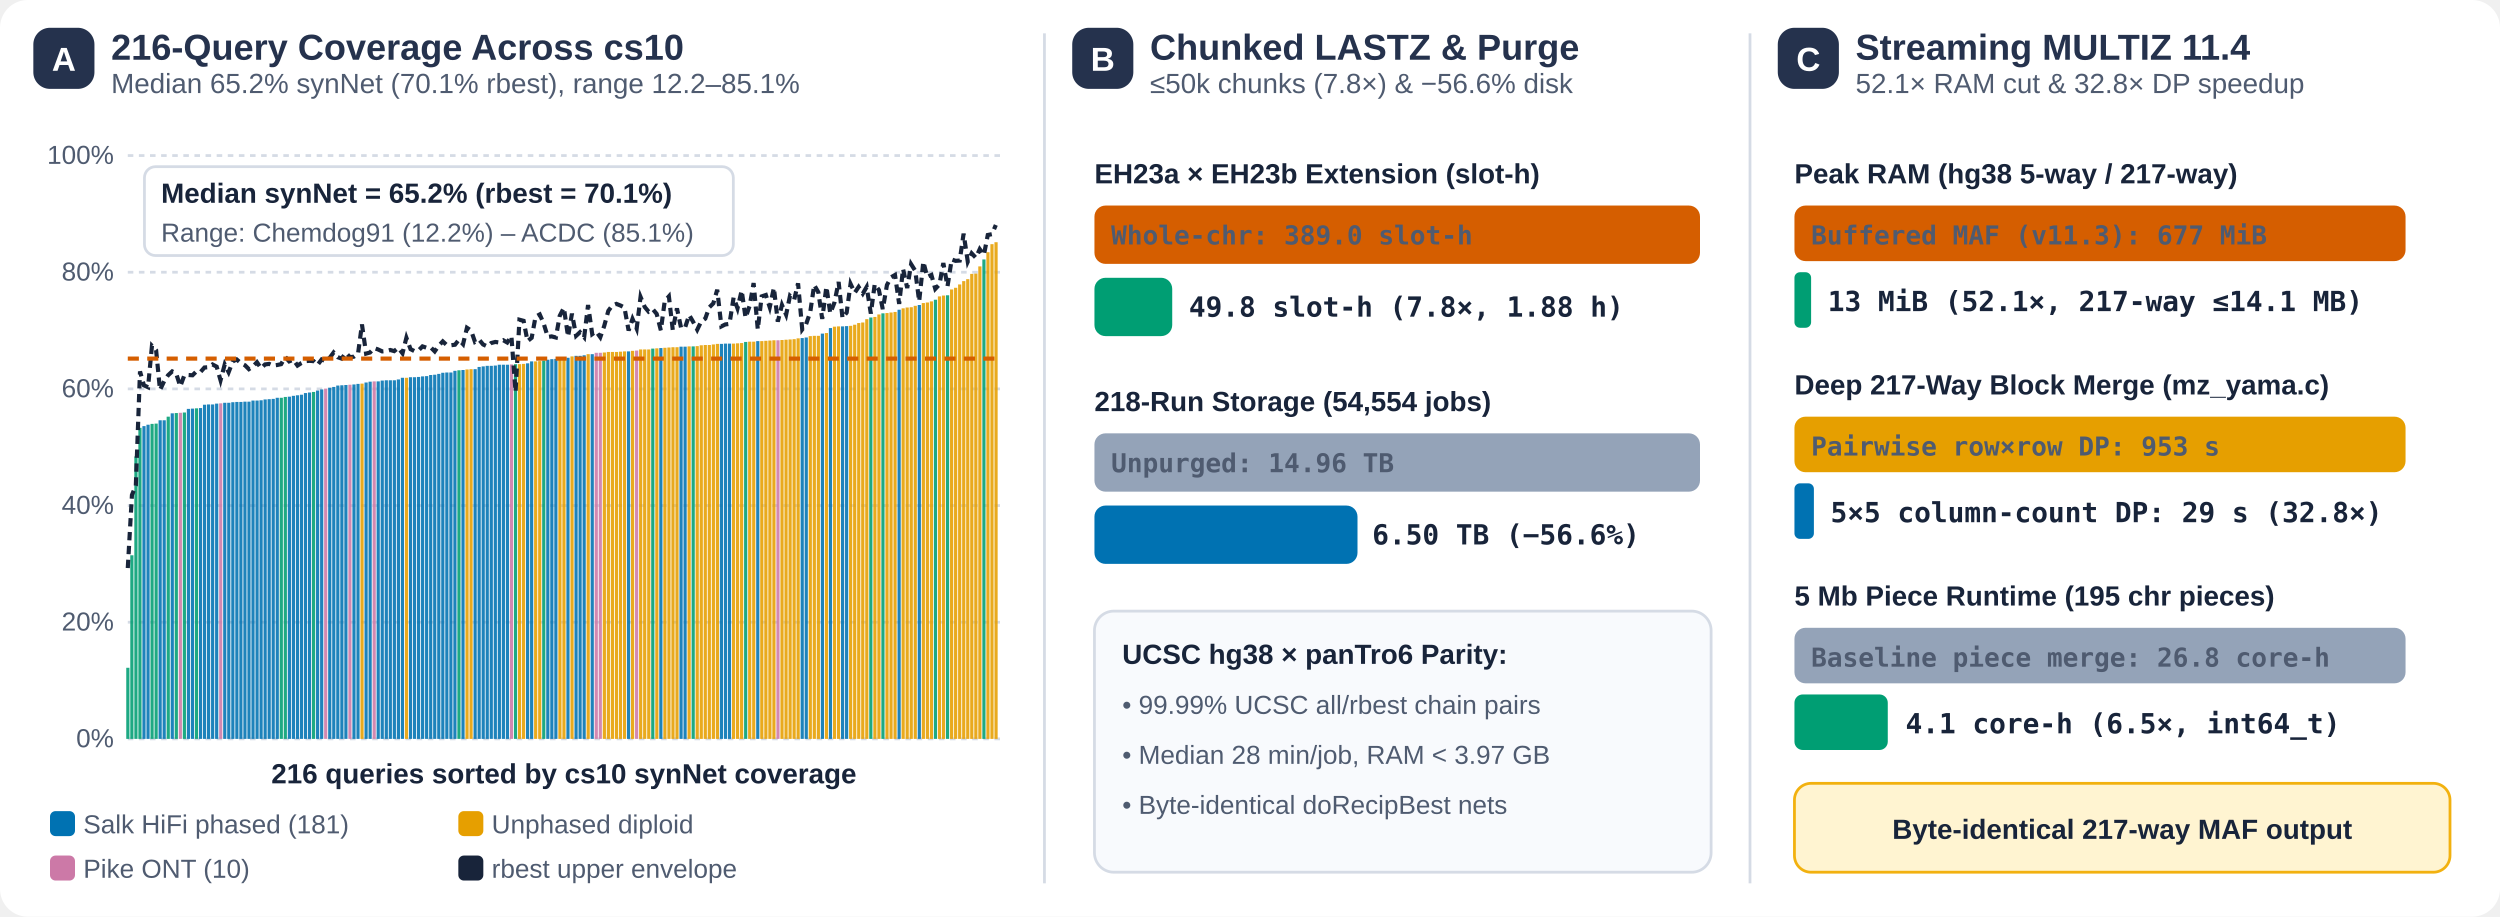
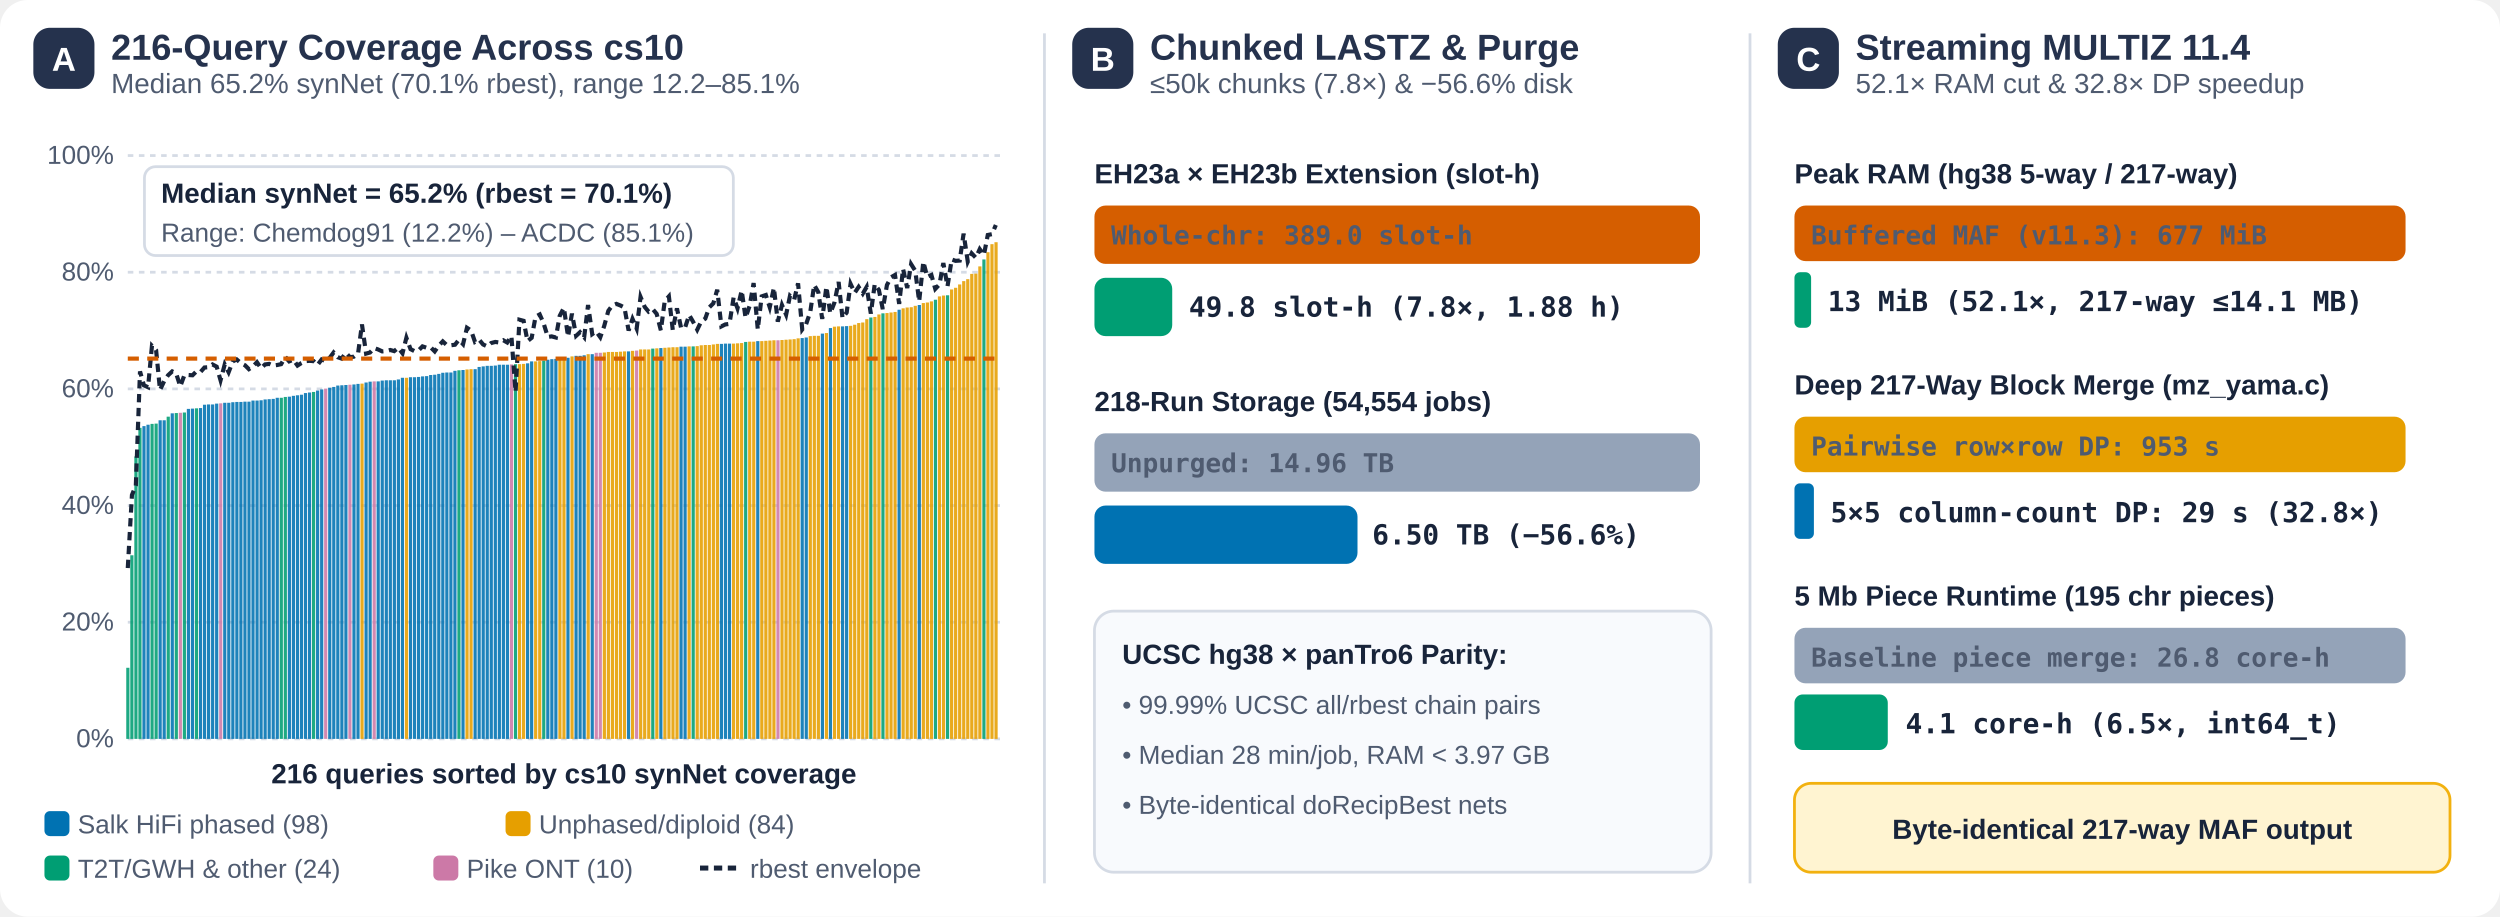
<svg xmlns="http://www.w3.org/2000/svg" viewBox="0 0 900 330" width="100%" height="100%">
  <style>
  text { font-family: "Atkinson Hyperlegible Next", "Helvetica Neue", Arial, sans-serif; fill: #18243a; }
  .mono { font-family: "Atkinson Hyperlegible Mono", "SFMono-Regular", Consolas, monospace; }
  .title { font-size: 13px; font-weight: 800; fill: #25324d; }
  .sub { font-size: 10px; fill: #4f5b70; }
  .lbl { font-size: 10px; font-weight: 600; fill: #18243a; }
  .ax { font-size: 9.4px; fill: #4f5b70; }
  .badge { font-size: 12px; font-weight: 800; fill: #ffffff; }
</style>
  <rect x="0" y="0" width="900" height="330" rx="10" fill="#ffffff" />
  <rect x="12" y="10" width="22" height="22" rx="6" fill="#25324d" />
  <text x="23" y="25.5" text-anchor="middle" class="badge">A</text>
  <text x="40" y="21.5" class="title">216-Query Coverage Across cs10</text>
  <text x="40" y="33.5" class="sub">Median 65.2% synNet (70.1% rbest), range 12.2–85.1%</text>
  <line x1="46" y1="266.0" x2="360" y2="266.0" stroke="#d5dbe5" stroke-dasharray="2,2" />
  <text x="41" y="269.0" text-anchor="end" class="ax">0%</text>
  <line x1="46" y1="224.0" x2="360" y2="224.0" stroke="#d5dbe5" stroke-dasharray="2,2" />
  <text x="41" y="227.0" text-anchor="end" class="ax">20%</text>
  <line x1="46" y1="182.0" x2="360" y2="182.0" stroke="#d5dbe5" stroke-dasharray="2,2" />
  <text x="41" y="185.0" text-anchor="end" class="ax">40%</text>
  <line x1="46" y1="140.0" x2="360" y2="140.0" stroke="#d5dbe5" stroke-dasharray="2,2" />
  <text x="41" y="143.0" text-anchor="end" class="ax">60%</text>
  <line x1="46" y1="98.0" x2="360" y2="98.0" stroke="#d5dbe5" stroke-dasharray="2,2" />
  <text x="41" y="101.0" text-anchor="end" class="ax">80%</text>
  <line x1="46" y1="56.0" x2="360" y2="56.0" stroke="#d5dbe5" stroke-dasharray="2,2" />
  <text x="41" y="59.0" text-anchor="end" class="ax">100%</text>
  <rect x="45.45" y="240.4" width="1.15" height="25.6" fill="#009E73" opacity="0.88" />
  <rect x="46.90" y="199.9" width="1.15" height="66.1" fill="#009E73" opacity="0.88" />
  <rect x="48.36" y="164.3" width="1.15" height="101.7" fill="#009E73" opacity="0.88" />
  <rect x="49.81" y="154.0" width="1.15" height="112.0" fill="#009E73" opacity="0.88" />
  <rect x="51.26" y="153.4" width="1.15" height="112.6" fill="#0072B2" opacity="0.88" />
  <rect x="52.72" y="152.9" width="1.15" height="113.1" fill="#0072B2" opacity="0.88" />
  <rect x="54.17" y="152.6" width="1.15" height="113.4" fill="#009E73" opacity="0.88" />
  <rect x="55.63" y="152.5" width="1.15" height="113.5" fill="#009E73" opacity="0.88" />
  <rect x="57.08" y="151.3" width="1.15" height="114.7" fill="#0072B2" opacity="0.88" />
  <rect x="58.53" y="151.3" width="1.15" height="114.7" fill="#0072B2" opacity="0.88" />
  <rect x="59.99" y="150.0" width="1.15" height="116.0" fill="#009E73" opacity="0.88" />
  <rect x="61.44" y="148.8" width="1.15" height="117.2" fill="#0072B2" opacity="0.88" />
  <rect x="62.89" y="148.7" width="1.15" height="117.3" fill="#009E73" opacity="0.88" />
  <rect x="64.35" y="148.6" width="1.15" height="117.4" fill="#CC79A7" opacity="0.88" />
  <rect x="65.80" y="148.5" width="1.15" height="117.5" fill="#009E73" opacity="0.88" />
  <rect x="67.26" y="147.2" width="1.15" height="118.8" fill="#0072B2" opacity="0.88" />
  <rect x="68.71" y="147.1" width="1.15" height="118.9" fill="#0072B2" opacity="0.88" />
  <rect x="70.16" y="147.0" width="1.15" height="119.0" fill="#009E73" opacity="0.88" />
  <rect x="71.62" y="146.9" width="1.15" height="119.1" fill="#0072B2" opacity="0.88" />
  <rect x="73.07" y="145.7" width="1.15" height="120.3" fill="#0072B2" opacity="0.88" />
  <rect x="74.52" y="145.6" width="1.15" height="120.4" fill="#0072B2" opacity="0.88" />
  <rect x="75.98" y="145.6" width="1.15" height="120.4" fill="#0072B2" opacity="0.88" />
  <rect x="77.43" y="145.3" width="1.15" height="120.7" fill="#0072B2" opacity="0.88" />
  <rect x="78.89" y="145.2" width="1.15" height="120.8" fill="#CC79A7" opacity="0.88" />
  <rect x="80.34" y="145.0" width="1.15" height="121.0" fill="#0072B2" opacity="0.88" />
  <rect x="81.79" y="145.0" width="1.15" height="121.0" fill="#0072B2" opacity="0.88" />
  <rect x="83.25" y="144.8" width="1.15" height="121.2" fill="#0072B2" opacity="0.88" />
  <rect x="84.70" y="144.7" width="1.15" height="121.3" fill="#0072B2" opacity="0.88" />
  <rect x="86.15" y="144.7" width="1.15" height="121.3" fill="#0072B2" opacity="0.88" />
  <rect x="87.61" y="144.6" width="1.15" height="121.4" fill="#0072B2" opacity="0.88" />
  <rect x="89.06" y="144.6" width="1.15" height="121.4" fill="#0072B2" opacity="0.88" />
  <rect x="90.51" y="144.2" width="1.15" height="121.8" fill="#0072B2" opacity="0.88" />
  <rect x="91.97" y="144.2" width="1.15" height="121.8" fill="#0072B2" opacity="0.88" />
  <rect x="93.42" y="144.1" width="1.15" height="121.9" fill="#0072B2" opacity="0.88" />
  <rect x="94.88" y="143.8" width="1.15" height="122.2" fill="#0072B2" opacity="0.88" />
  <rect x="96.33" y="143.7" width="1.15" height="122.3" fill="#0072B2" opacity="0.88" />
  <rect x="97.78" y="143.6" width="1.15" height="122.4" fill="#0072B2" opacity="0.88" />
  <rect x="99.24" y="143.2" width="1.15" height="122.8" fill="#0072B2" opacity="0.88" />
  <rect x="100.69" y="143.2" width="1.15" height="122.8" fill="#009E73" opacity="0.88" />
  <rect x="102.14" y="142.9" width="1.15" height="123.1" fill="#009E73" opacity="0.88" />
  <rect x="103.60" y="142.8" width="1.15" height="123.2" fill="#0072B2" opacity="0.88" />
  <rect x="105.05" y="142.5" width="1.15" height="123.5" fill="#0072B2" opacity="0.88" />
  <rect x="106.51" y="142.3" width="1.15" height="123.7" fill="#0072B2" opacity="0.88" />
  <rect x="107.96" y="142.1" width="1.15" height="123.9" fill="#0072B2" opacity="0.88" />
  <rect x="109.41" y="141.5" width="1.15" height="124.5" fill="#0072B2" opacity="0.88" />
  <rect x="110.87" y="141.3" width="1.15" height="124.7" fill="#0072B2" opacity="0.88" />
  <rect x="112.32" y="141.1" width="1.15" height="124.9" fill="#009E73" opacity="0.88" />
  <rect x="113.77" y="140.6" width="1.15" height="125.4" fill="#0072B2" opacity="0.88" />
  <rect x="115.23" y="140.2" width="1.15" height="125.8" fill="#0072B2" opacity="0.88" />
  <rect x="116.68" y="139.9" width="1.15" height="126.1" fill="#CC79A7" opacity="0.88" />
  <rect x="118.14" y="139.6" width="1.15" height="126.4" fill="#0072B2" opacity="0.88" />
  <rect x="119.59" y="139.3" width="1.15" height="126.7" fill="#0072B2" opacity="0.88" />
  <rect x="121.04" y="138.8" width="1.15" height="127.2" fill="#0072B2" opacity="0.88" />
  <rect x="122.50" y="138.7" width="1.15" height="127.3" fill="#0072B2" opacity="0.88" />
  <rect x="123.95" y="138.6" width="1.15" height="127.4" fill="#0072B2" opacity="0.88" />
  <rect x="125.40" y="138.5" width="1.15" height="127.5" fill="#CC79A7" opacity="0.88" />
  <rect x="126.86" y="138.4" width="1.15" height="127.6" fill="#0072B2" opacity="0.88" />
  <rect x="128.31" y="138.2" width="1.15" height="127.8" fill="#0072B2" opacity="0.88" />
  <rect x="129.76" y="138.1" width="1.15" height="127.9" fill="#E69F00" opacity="0.88" />
  <rect x="131.22" y="137.7" width="1.15" height="128.3" fill="#0072B2" opacity="0.88" />
  <rect x="132.67" y="137.4" width="1.15" height="128.6" fill="#0072B2" opacity="0.88" />
  <rect x="134.13" y="137.3" width="1.15" height="128.7" fill="#CC79A7" opacity="0.88" />
  <rect x="135.58" y="137.3" width="1.15" height="128.7" fill="#0072B2" opacity="0.88" />
  <rect x="137.03" y="137.0" width="1.15" height="129.0" fill="#0072B2" opacity="0.88" />
  <rect x="138.49" y="136.9" width="1.15" height="129.1" fill="#0072B2" opacity="0.88" />
  <rect x="139.94" y="136.9" width="1.15" height="129.1" fill="#0072B2" opacity="0.88" />
  <rect x="141.39" y="136.9" width="1.15" height="129.1" fill="#0072B2" opacity="0.88" />
  <rect x="142.85" y="136.6" width="1.15" height="129.4" fill="#0072B2" opacity="0.88" />
  <rect x="144.30" y="136.0" width="1.15" height="130.0" fill="#0072B2" opacity="0.88" />
  <rect x="145.76" y="136.0" width="1.15" height="130.0" fill="#E69F00" opacity="0.88" />
  <rect x="147.21" y="135.8" width="1.15" height="130.2" fill="#0072B2" opacity="0.88" />
  <rect x="148.66" y="135.8" width="1.15" height="130.2" fill="#0072B2" opacity="0.88" />
  <rect x="150.12" y="135.7" width="1.15" height="130.3" fill="#0072B2" opacity="0.88" />
  <rect x="151.57" y="135.5" width="1.15" height="130.5" fill="#0072B2" opacity="0.88" />
  <rect x="153.02" y="135.4" width="1.15" height="130.6" fill="#0072B2" opacity="0.88" />
  <rect x="154.48" y="135.0" width="1.15" height="131.0" fill="#0072B2" opacity="0.88" />
  <rect x="155.93" y="134.9" width="1.15" height="131.1" fill="#0072B2" opacity="0.88" />
  <rect x="157.39" y="134.6" width="1.15" height="131.4" fill="#0072B2" opacity="0.88" />
  <rect x="158.84" y="134.2" width="1.15" height="131.8" fill="#0072B2" opacity="0.88" />
  <rect x="160.29" y="134.1" width="1.15" height="131.9" fill="#0072B2" opacity="0.88" />
  <rect x="161.75" y="134.1" width="1.15" height="131.9" fill="#0072B2" opacity="0.88" />
  <rect x="163.20" y="133.5" width="1.15" height="132.5" fill="#0072B2" opacity="0.88" />
  <rect x="164.65" y="133.3" width="1.15" height="132.7" fill="#009E73" opacity="0.88" />
  <rect x="166.11" y="133.2" width="1.15" height="132.8" fill="#0072B2" opacity="0.88" />
  <rect x="167.56" y="133.0" width="1.15" height="133.0" fill="#E69F00" opacity="0.88" />
  <rect x="169.01" y="132.9" width="1.15" height="133.1" fill="#E69F00" opacity="0.88" />
  <rect x="170.47" y="132.9" width="1.15" height="133.1" fill="#0072B2" opacity="0.88" />
  <rect x="171.92" y="132.1" width="1.15" height="133.9" fill="#0072B2" opacity="0.88" />
  <rect x="173.38" y="131.9" width="1.15" height="134.1" fill="#0072B2" opacity="0.88" />
  <rect x="174.83" y="131.7" width="1.15" height="134.3" fill="#0072B2" opacity="0.88" />
  <rect x="176.28" y="131.7" width="1.15" height="134.3" fill="#0072B2" opacity="0.88" />
  <rect x="177.74" y="131.6" width="1.15" height="134.4" fill="#0072B2" opacity="0.88" />
  <rect x="179.19" y="131.3" width="1.15" height="134.7" fill="#0072B2" opacity="0.88" />
  <rect x="180.64" y="131.3" width="1.15" height="134.7" fill="#0072B2" opacity="0.88" />
  <rect x="182.10" y="131.3" width="1.15" height="134.7" fill="#0072B2" opacity="0.88" />
  <rect x="183.55" y="131.2" width="1.15" height="134.8" fill="#CC79A7" opacity="0.88" />
  <rect x="185.01" y="131.1" width="1.15" height="134.9" fill="#009E73" opacity="0.88" />
  <rect x="186.46" y="131.1" width="1.15" height="134.9" fill="#E69F00" opacity="0.88" />
  <rect x="187.91" y="131.0" width="1.15" height="135.0" fill="#E69F00" opacity="0.88" />
  <rect x="189.37" y="130.8" width="1.15" height="135.2" fill="#0072B2" opacity="0.88" />
  <rect x="190.82" y="130.1" width="1.15" height="135.9" fill="#0072B2" opacity="0.88" />
  <rect x="192.27" y="130.1" width="1.15" height="135.9" fill="#E69F00" opacity="0.88" />
  <rect x="193.73" y="130.0" width="1.15" height="136.0" fill="#E69F00" opacity="0.88" />
  <rect x="195.18" y="129.8" width="1.15" height="136.2" fill="#009E73" opacity="0.88" />
  <rect x="196.64" y="129.5" width="1.15" height="136.5" fill="#0072B2" opacity="0.88" />
  <rect x="198.09" y="129.3" width="1.15" height="136.7" fill="#0072B2" opacity="0.88" />
  <rect x="199.54" y="129.2" width="1.15" height="136.8" fill="#0072B2" opacity="0.88" />
  <rect x="201.00" y="129.1" width="1.15" height="136.9" fill="#E69F00" opacity="0.88" />
  <rect x="202.45" y="129.0" width="1.15" height="137.0" fill="#E69F00" opacity="0.88" />
  <rect x="203.90" y="128.8" width="1.15" height="137.2" fill="#0072B2" opacity="0.88" />
  <rect x="205.36" y="128.3" width="1.15" height="137.7" fill="#E69F00" opacity="0.88" />
  <rect x="206.81" y="128.1" width="1.15" height="137.9" fill="#0072B2" opacity="0.88" />
  <rect x="208.26" y="128.1" width="1.15" height="137.9" fill="#0072B2" opacity="0.88" />
  <rect x="209.72" y="127.9" width="1.15" height="138.1" fill="#0072B2" opacity="0.88" />
  <rect x="211.17" y="127.5" width="1.15" height="138.5" fill="#E69F00" opacity="0.88" />
  <rect x="212.63" y="127.5" width="1.15" height="138.5" fill="#0072B2" opacity="0.88" />
  <rect x="214.08" y="127.0" width="1.15" height="139.0" fill="#CC79A7" opacity="0.88" />
  <rect x="215.53" y="127.0" width="1.15" height="139.0" fill="#CC79A7" opacity="0.88" />
  <rect x="216.99" y="126.9" width="1.15" height="139.1" fill="#E69F00" opacity="0.88" />
  <rect x="218.44" y="126.7" width="1.15" height="139.3" fill="#E69F00" opacity="0.88" />
  <rect x="219.89" y="126.7" width="1.15" height="139.3" fill="#E69F00" opacity="0.88" />
  <rect x="221.35" y="126.7" width="1.15" height="139.3" fill="#E69F00" opacity="0.88" />
  <rect x="222.80" y="126.6" width="1.15" height="139.4" fill="#E69F00" opacity="0.88" />
  <rect x="224.26" y="126.5" width="1.15" height="139.5" fill="#E69F00" opacity="0.88" />
  <rect x="225.71" y="126.5" width="1.15" height="139.5" fill="#0072B2" opacity="0.88" />
  <rect x="227.16" y="126.3" width="1.15" height="139.7" fill="#E69F00" opacity="0.88" />
  <rect x="228.62" y="126.2" width="1.15" height="139.8" fill="#CC79A7" opacity="0.88" />
  <rect x="230.07" y="125.8" width="1.15" height="140.2" fill="#E69F00" opacity="0.88" />
  <rect x="231.52" y="125.8" width="1.15" height="140.2" fill="#E69F00" opacity="0.88" />
  <rect x="232.98" y="125.8" width="1.15" height="140.2" fill="#E69F00" opacity="0.88" />
  <rect x="234.43" y="125.5" width="1.15" height="140.5" fill="#009E73" opacity="0.88" />
  <rect x="235.89" y="125.4" width="1.15" height="140.6" fill="#E69F00" opacity="0.88" />
  <rect x="237.34" y="125.3" width="1.15" height="140.7" fill="#0072B2" opacity="0.88" />
  <rect x="238.79" y="125.2" width="1.15" height="140.8" fill="#E69F00" opacity="0.88" />
  <rect x="240.25" y="125.1" width="1.15" height="140.9" fill="#E69F00" opacity="0.88" />
  <rect x="241.70" y="125.0" width="1.15" height="141.0" fill="#E69F00" opacity="0.88" />
  <rect x="243.15" y="125.0" width="1.15" height="141.0" fill="#E69F00" opacity="0.88" />
  <rect x="244.61" y="124.8" width="1.15" height="141.2" fill="#0072B2" opacity="0.88" />
  <rect x="246.06" y="124.8" width="1.15" height="141.2" fill="#0072B2" opacity="0.88" />
  <rect x="247.51" y="124.7" width="1.15" height="141.3" fill="#E69F00" opacity="0.88" />
  <rect x="248.97" y="124.7" width="1.15" height="141.3" fill="#009E73" opacity="0.88" />
  <rect x="250.42" y="124.6" width="1.15" height="141.4" fill="#E69F00" opacity="0.88" />
  <rect x="251.88" y="124.3" width="1.15" height="141.7" fill="#E69F00" opacity="0.88" />
  <rect x="253.33" y="124.2" width="1.15" height="141.8" fill="#E69F00" opacity="0.88" />
  <rect x="254.78" y="124.2" width="1.15" height="141.8" fill="#E69F00" opacity="0.88" />
  <rect x="256.24" y="124.0" width="1.15" height="142.0" fill="#E69F00" opacity="0.88" />
  <rect x="257.69" y="123.8" width="1.15" height="142.2" fill="#E69F00" opacity="0.88" />
  <rect x="259.14" y="123.8" width="1.15" height="142.2" fill="#0072B2" opacity="0.88" />
  <rect x="260.60" y="123.7" width="1.15" height="142.3" fill="#0072B2" opacity="0.88" />
  <rect x="262.05" y="123.7" width="1.15" height="142.3" fill="#0072B2" opacity="0.88" />
  <rect x="263.51" y="123.7" width="1.15" height="142.3" fill="#E69F00" opacity="0.88" />
  <rect x="264.96" y="123.6" width="1.15" height="142.4" fill="#E69F00" opacity="0.88" />
  <rect x="266.41" y="123.5" width="1.15" height="142.5" fill="#E69F00" opacity="0.88" />
  <rect x="267.87" y="123.1" width="1.15" height="142.9" fill="#009E73" opacity="0.88" />
  <rect x="269.32" y="123.0" width="1.15" height="143.0" fill="#E69F00" opacity="0.88" />
  <rect x="270.77" y="123.0" width="1.15" height="143.0" fill="#E69F00" opacity="0.88" />
  <rect x="272.23" y="122.8" width="1.15" height="143.2" fill="#0072B2" opacity="0.88" />
  <rect x="273.68" y="122.8" width="1.15" height="143.2" fill="#E69F00" opacity="0.88" />
  <rect x="275.14" y="122.7" width="1.15" height="143.3" fill="#E69F00" opacity="0.88" />
  <rect x="276.59" y="122.6" width="1.15" height="143.4" fill="#E69F00" opacity="0.88" />
  <rect x="278.04" y="122.5" width="1.15" height="143.5" fill="#E69F00" opacity="0.88" />
  <rect x="279.50" y="122.5" width="1.15" height="143.5" fill="#CC79A7" opacity="0.88" />
  <rect x="280.95" y="122.4" width="1.15" height="143.6" fill="#E69F00" opacity="0.88" />
  <rect x="282.40" y="122.3" width="1.15" height="143.7" fill="#E69F00" opacity="0.88" />
  <rect x="283.86" y="122.2" width="1.15" height="143.8" fill="#E69F00" opacity="0.88" />
  <rect x="285.31" y="122.1" width="1.15" height="143.9" fill="#E69F00" opacity="0.88" />
  <rect x="286.76" y="121.8" width="1.15" height="144.2" fill="#E69F00" opacity="0.88" />
  <rect x="288.22" y="121.7" width="1.15" height="144.3" fill="#0072B2" opacity="0.88" />
  <rect x="289.67" y="121.5" width="1.15" height="144.5" fill="#0072B2" opacity="0.88" />
  <rect x="291.13" y="121.0" width="1.15" height="145.0" fill="#E69F00" opacity="0.88" />
  <rect x="292.58" y="120.9" width="1.15" height="145.1" fill="#E69F00" opacity="0.88" />
  <rect x="294.03" y="120.9" width="1.15" height="145.1" fill="#E69F00" opacity="0.88" />
  <rect x="295.49" y="120.1" width="1.15" height="145.9" fill="#0072B2" opacity="0.88" />
  <rect x="296.94" y="119.9" width="1.15" height="146.1" fill="#E69F00" opacity="0.88" />
  <rect x="298.39" y="118.1" width="1.15" height="147.9" fill="#0072B2" opacity="0.88" />
  <rect x="299.85" y="117.6" width="1.15" height="148.4" fill="#E69F00" opacity="0.88" />
  <rect x="301.30" y="117.5" width="1.15" height="148.5" fill="#E69F00" opacity="0.88" />
  <rect x="302.76" y="117.5" width="1.15" height="148.5" fill="#0072B2" opacity="0.88" />
  <rect x="304.21" y="117.4" width="1.15" height="148.6" fill="#0072B2" opacity="0.88" />
  <rect x="305.66" y="117.3" width="1.15" height="148.7" fill="#E69F00" opacity="0.88" />
  <rect x="307.12" y="116.9" width="1.15" height="149.1" fill="#E69F00" opacity="0.88" />
  <rect x="308.57" y="116.3" width="1.15" height="149.7" fill="#E69F00" opacity="0.88" />
  <rect x="310.02" y="116.1" width="1.15" height="149.9" fill="#E69F00" opacity="0.88" />
  <rect x="311.48" y="114.9" width="1.15" height="151.1" fill="#E69F00" opacity="0.88" />
  <rect x="312.93" y="114.3" width="1.15" height="151.7" fill="#009E73" opacity="0.88" />
  <rect x="314.39" y="114.1" width="1.15" height="151.9" fill="#E69F00" opacity="0.88" />
  <rect x="315.84" y="113.2" width="1.15" height="152.8" fill="#E69F00" opacity="0.88" />
  <rect x="317.29" y="112.8" width="1.15" height="153.2" fill="#009E73" opacity="0.88" />
  <rect x="318.75" y="112.7" width="1.15" height="153.3" fill="#E69F00" opacity="0.88" />
  <rect x="320.20" y="112.5" width="1.15" height="153.5" fill="#E69F00" opacity="0.88" />
  <rect x="321.65" y="112.3" width="1.15" height="153.7" fill="#E69F00" opacity="0.88" />
  <rect x="323.11" y="111.5" width="1.15" height="154.5" fill="#0072B2" opacity="0.88" />
  <rect x="324.56" y="111.0" width="1.15" height="155.0" fill="#E69F00" opacity="0.88" />
  <rect x="326.01" y="110.7" width="1.15" height="155.3" fill="#E69F00" opacity="0.88" />
  <rect x="327.47" y="110.6" width="1.15" height="155.4" fill="#E69F00" opacity="0.88" />
  <rect x="328.92" y="110.1" width="1.15" height="155.9" fill="#E69F00" opacity="0.88" />
  <rect x="330.38" y="109.8" width="1.15" height="156.2" fill="#0072B2" opacity="0.88" />
  <rect x="331.83" y="109.1" width="1.15" height="156.9" fill="#E69F00" opacity="0.88" />
  <rect x="333.28" y="108.9" width="1.15" height="157.1" fill="#E69F00" opacity="0.88" />
  <rect x="334.74" y="108.5" width="1.15" height="157.5" fill="#E69F00" opacity="0.88" />
  <rect x="336.19" y="107.9" width="1.15" height="158.1" fill="#009E73" opacity="0.88" />
  <rect x="337.64" y="106.7" width="1.15" height="159.3" fill="#E69F00" opacity="0.88" />
  <rect x="339.10" y="106.4" width="1.15" height="159.6" fill="#E69F00" opacity="0.88" />
  <rect x="340.55" y="106.3" width="1.15" height="159.7" fill="#009E73" opacity="0.88" />
  <rect x="342.01" y="104.2" width="1.15" height="161.8" fill="#E69F00" opacity="0.88" />
  <rect x="343.46" y="103.6" width="1.15" height="162.4" fill="#E69F00" opacity="0.88" />
  <rect x="344.91" y="102.4" width="1.15" height="163.6" fill="#E69F00" opacity="0.88" />
  <rect x="346.37" y="101.2" width="1.15" height="164.8" fill="#E69F00" opacity="0.88" />
  <rect x="347.82" y="100.5" width="1.15" height="165.5" fill="#E69F00" opacity="0.88" />
  <rect x="349.27" y="98.6" width="1.15" height="167.4" fill="#E69F00" opacity="0.88" />
  <rect x="350.73" y="98.5" width="1.15" height="167.5" fill="#E69F00" opacity="0.88" />
  <rect x="352.18" y="95.9" width="1.15" height="170.1" fill="#E69F00" opacity="0.88" />
  <rect x="353.64" y="93.4" width="1.15" height="172.6" fill="#009E73" opacity="0.88" />
  <rect x="355.09" y="90.8" width="1.15" height="175.2" fill="#E69F00" opacity="0.88" />
  <rect x="356.54" y="87.9" width="1.15" height="178.1" fill="#E69F00" opacity="0.88" />
  <rect x="358.00" y="87.2" width="1.15" height="178.8" fill="#E69F00" opacity="0.88" />
  <polyline fill="none" stroke="#18243a" stroke-width="1.5" stroke-dasharray="3,2" points="46.0,204.5 47.5,178.2 48.9,174.8 50.4,133.7 51.8,138.7 53.3,139.4 54.7,124.5 56.2,126.1 57.6,140.4 59.1,137.2 60.5,135.1 62.0,133.7 63.4,134.4 64.9,139.1 66.4,135.0 67.8,135.0 69.3,135.1 70.7,133.7 72.2,133.9 73.6,132.3 75.1,132.2 76.5,131.2 78.0,132.0 79.4,136.9 80.9,131.2 82.3,134.0 83.8,130.1 85.2,129.4 86.7,130.7 88.2,131.5 89.6,132.9 91.1,131.9 92.5,130.4 94.0,132.6 95.4,131.2 96.9,131.0 98.3,131.6 99.8,131.4 101.2,131.1 102.7,128.5 104.1,130.1 105.6,129.5 107.1,131.6 108.5,130.7 110.0,130.0 111.4,129.9 112.9,130.0 114.3,131.4 115.8,129.4 117.2,130.0 118.7,128.8 120.1,126.9 121.6,128.6 123.0,129.1 124.5,127.0 126.0,128.6 127.4,128.4 128.9,127.3 130.3,116.8 131.8,127.3 133.2,126.9 134.7,125.3 136.1,125.8 137.6,126.5 139.0,126.4 140.5,126.0 141.9,126.4 143.4,125.2 144.9,127.2 146.3,121.6 147.8,125.7 149.2,126.4 150.7,126.1 152.1,124.7 153.6,125.2 155.0,125.0 156.5,126.5 157.9,124.5 159.4,122.9 160.8,124.2 162.3,124.3 163.8,124.1 165.2,122.3 166.7,123.9 168.1,118.0 169.6,119.0 171.0,123.1 172.5,122.3 173.9,124.0 175.4,124.7 176.8,123.5 178.3,123.1 179.7,123.3 181.2,122.5 182.6,123.3 184.1,121.0 185.6,141.1 187.0,115.1 188.5,115.5 189.9,122.8 191.4,121.6 192.8,114.0 194.3,113.2 195.7,116.4 197.2,121.3 198.6,121.1 200.1,121.5 201.5,113.7 203.0,110.8 204.5,121.2 205.9,112.9 207.4,120.9 208.8,119.6 210.3,121.4 211.7,109.8 213.2,120.3 214.6,119.3 216.1,121.4 217.5,117.4 219.0,111.9 220.4,110.0 221.9,109.4 223.4,110.0 224.8,110.7 226.3,119.0 227.7,114.8 229.2,118.3 230.6,106.9 232.1,110.5 233.5,112.2 235.0,111.3 236.4,113.0 237.9,118.9 239.3,108.4 240.8,106.7 242.2,118.8 243.7,111.0 245.2,118.1 246.6,118.0 248.1,113.4 249.5,115.8 251.0,118.7 252.4,115.8 253.9,114.7 255.3,110.7 256.8,109.2 258.2,104.3 259.7,117.5 261.1,116.8 262.6,116.6 264.1,107.1 265.5,111.0 267.0,104.6 268.4,114.4 269.9,110.0 271.3,101.9 272.8,118.6 274.2,106.7 275.7,106.2 277.1,110.6 278.6,103.6 280.0,115.8 281.5,109.8 283.0,113.3 284.4,106.5 285.9,107.9 287.3,102.0 288.8,118.6 290.2,116.7 291.7,112.3 293.1,102.6 294.6,105.2 296.0,114.8 297.5,103.2 298.9,112.8 300.4,108.9 301.9,101.5 303.3,114.5 304.8,112.5 306.2,102.2 307.7,105.4 309.1,103.3 310.6,105.7 312.0,103.3 313.5,112.9 314.9,102.3 316.4,104.4 317.8,111.3 319.3,102.6 320.8,99.8 322.2,99.0 323.7,109.4 325.1,96.8 326.6,103.7 328.0,95.1 329.5,97.5 330.9,108.5 332.4,94.2 333.8,99.7 335.3,99.0 336.7,104.0 338.2,102.4 339.6,94.7 341.1,103.1 342.6,93.4 344.0,93.9 345.5,93.8 346.9,84.1 348.4,94.2 349.8,91.2 351.3,92.8 352.7,89.7 354.2,91.8 355.6,84.6 357.1,84.3 358.5,81.0" />
  <line x1="46" y1="129.1" x2="360" y2="129.1" stroke="#D55E00" stroke-width="1.5" stroke-dasharray="4,3" />
  <rect x="52" y="60" width="212" height="32" rx="4" fill="#ffffff" stroke="#d5dbe5" />
  <text x="58" y="73" class="lbl" fill="#D55E00">Median synNet = 65.2% (rbest = 70.1%)</text>
  <text x="58" y="87" class="ax">Range: Chemdog91 (12.2%) – ACDC (85.1%)</text>
  <text x="203.0" y="282" text-anchor="middle" class="lbl">216 queries sorted by cs10 synNet coverage</text>
-   <rect x="18" y="292" width="9" height="9" rx="2" fill="#0072B2" />
-   <text x="30" y="300" class="ax">Salk HiFi phased (181)</text>
-   <rect x="165" y="292" width="9" height="9" rx="2" fill="#E69F00" />
-   <text x="177" y="300" class="ax">Unphased diploid</text>
-   <rect x="18" y="308" width="9" height="9" rx="2" fill="#CC79A7" />
-   <text x="30" y="316" class="ax">Pike ONT (10)</text>
-   <rect x="165" y="308" width="9" height="9" rx="2" fill="#18243a" />
-   <text x="177" y="316" class="ax">rbest upper envelope</text>
+   <rect x="16" y="292" width="9" height="9" rx="2" fill="#0072B2" />
+   <text x="28" y="300" class="ax">Salk HiFi phased (98)</text>
+   <rect x="182" y="292" width="9" height="9" rx="2" fill="#E69F00" />
+   <text x="194" y="300" class="ax">Unphased/diploid (84)</text>
+   <rect x="16" y="308" width="9" height="9" rx="2" fill="#009E73" />
+   <text x="28" y="316" class="ax">T2T/GWH &amp; other (24)</text>
+   <rect x="156" y="308" width="9" height="9" rx="2" fill="#CC79A7" />
+   <text x="168" y="316" class="ax">Pike ONT (10)</text>
+   <line x1="252" y1="312.5" x2="266" y2="312.5" stroke="#18243a" stroke-width="1.8" stroke-dasharray="3,2" />
+   <text x="270" y="316" class="ax">rbest envelope</text>
  <line x1="376" y1="12" x2="376" y2="318" stroke="#d5dbe5" />
  <rect x="386" y="10" width="22" height="22" rx="6" fill="#25324d" />
  <text x="397" y="25.5" text-anchor="middle" class="badge">B</text>
  <text x="414" y="21.5" class="title">Chunked LASTZ &amp; Purge</text>
  <text x="414" y="33.5" class="sub">≤50k chunks (7.8×) &amp; −56.6% disk</text>
  <text x="394" y="66" class="lbl">EH23a × EH23b Extension (slot-h)</text>
  <rect x="394" y="74" width="218" height="21" rx="4" fill="#D55E00" />
  <text x="400" y="88" class="ax mono" fill="#ffffff" font-weight="700">Whole-chr: 389.0 slot-h</text>
  <rect x="394" y="100" width="28.0" height="21" rx="4" fill="#009E73" />
  <text x="428" y="114" class="lbl mono" fill="#009E73">49.8 slot-h (7.8×, 1.88 h)</text>
  <text x="394" y="148" class="lbl">218-Run Storage (54,554 jobs)</text>
  <rect x="394" y="156" width="218" height="21" rx="4" fill="#94a3b8" />
  <text x="400" y="170" class="ax mono" fill="#ffffff" font-weight="700">Unpurged: 14.96 TB</text>
  <rect x="394" y="182" width="94.7" height="21" rx="4" fill="#0072B2" />
  <text x="494" y="196" class="lbl mono" fill="#0072B2">6.50 TB (−56.6%)</text>
  <rect x="394" y="220" width="222" height="94" rx="7" fill="#f8fafd" stroke="#d5dbe5" />
  <text x="404" y="239" class="lbl">UCSC hg38 × panTro6 Parity:</text>
  <text x="404" y="257" class="ax">• 99.99% UCSC all/rbest chain pairs</text>
  <text x="404" y="275" class="ax">• Median 28 min/job, RAM &lt; 3.97 GB</text>
  <text x="404" y="293" class="ax">• Byte-identical doRecipBest nets</text>
  <line x1="630" y1="12" x2="630" y2="318" stroke="#d5dbe5" />
  <rect x="640" y="10" width="22" height="22" rx="6" fill="#25324d" />
  <text x="651" y="25.5" text-anchor="middle" class="badge">C</text>
  <text x="668" y="21.5" class="title">Streaming MULTIZ 11.4</text>
  <text x="668" y="33.5" class="sub">52.1× RAM cut &amp; 32.8× DP speedup</text>
  <text x="646" y="66" class="lbl">Peak RAM (hg38 5-way / 217-way)</text>
  <rect x="646" y="74" width="220" height="20" rx="4" fill="#D55E00" />
  <text x="652" y="88" class="ax mono" fill="#ffffff" font-weight="700">Buffered MAF (v11.3): 677 MiB</text>
  <rect x="646" y="98" width="6" height="20" rx="2" fill="#009E73" />
  <text x="658" y="112" class="lbl mono" fill="#009E73">13 MiB (52.1×, 217-way ≤14.1 MB)</text>
  <text x="646" y="142" class="lbl">Deep 217-Way Block Merge (mz_yama.c)</text>
  <rect x="646" y="150" width="220" height="20" rx="4" fill="#E69F00" />
  <text x="652" y="164" class="ax mono" fill="#ffffff" font-weight="700">Pairwise row×row DP: 953 s</text>
  <rect x="646" y="174" width="7" height="20" rx="2" fill="#0072B2" />
  <text x="659" y="188" class="lbl mono" fill="#0072B2">5×5 column-count DP: 29 s (32.8×)</text>
  <text x="646" y="218" class="lbl">5 Mb Piece Runtime (195 chr pieces)</text>
  <rect x="646" y="226" width="220" height="20" rx="4" fill="#94a3b8" />
  <text x="652" y="240" class="ax mono" fill="#ffffff" font-weight="700">Baseline piece merge: 26.8 core-h</text>
  <rect x="646" y="250" width="33.6" height="20" rx="3" fill="#009E73" />
  <text x="686" y="264" class="lbl mono" fill="#009E73">4.1 core-h (6.5×, int64_t)</text>
  <rect x="646" y="282" width="236" height="32" rx="6" fill="#fff4d1" stroke="#f2b10f" />
  <text x="764" y="302" text-anchor="middle" class="lbl">Byte-identical 217-way MAF output</text>
</svg>
